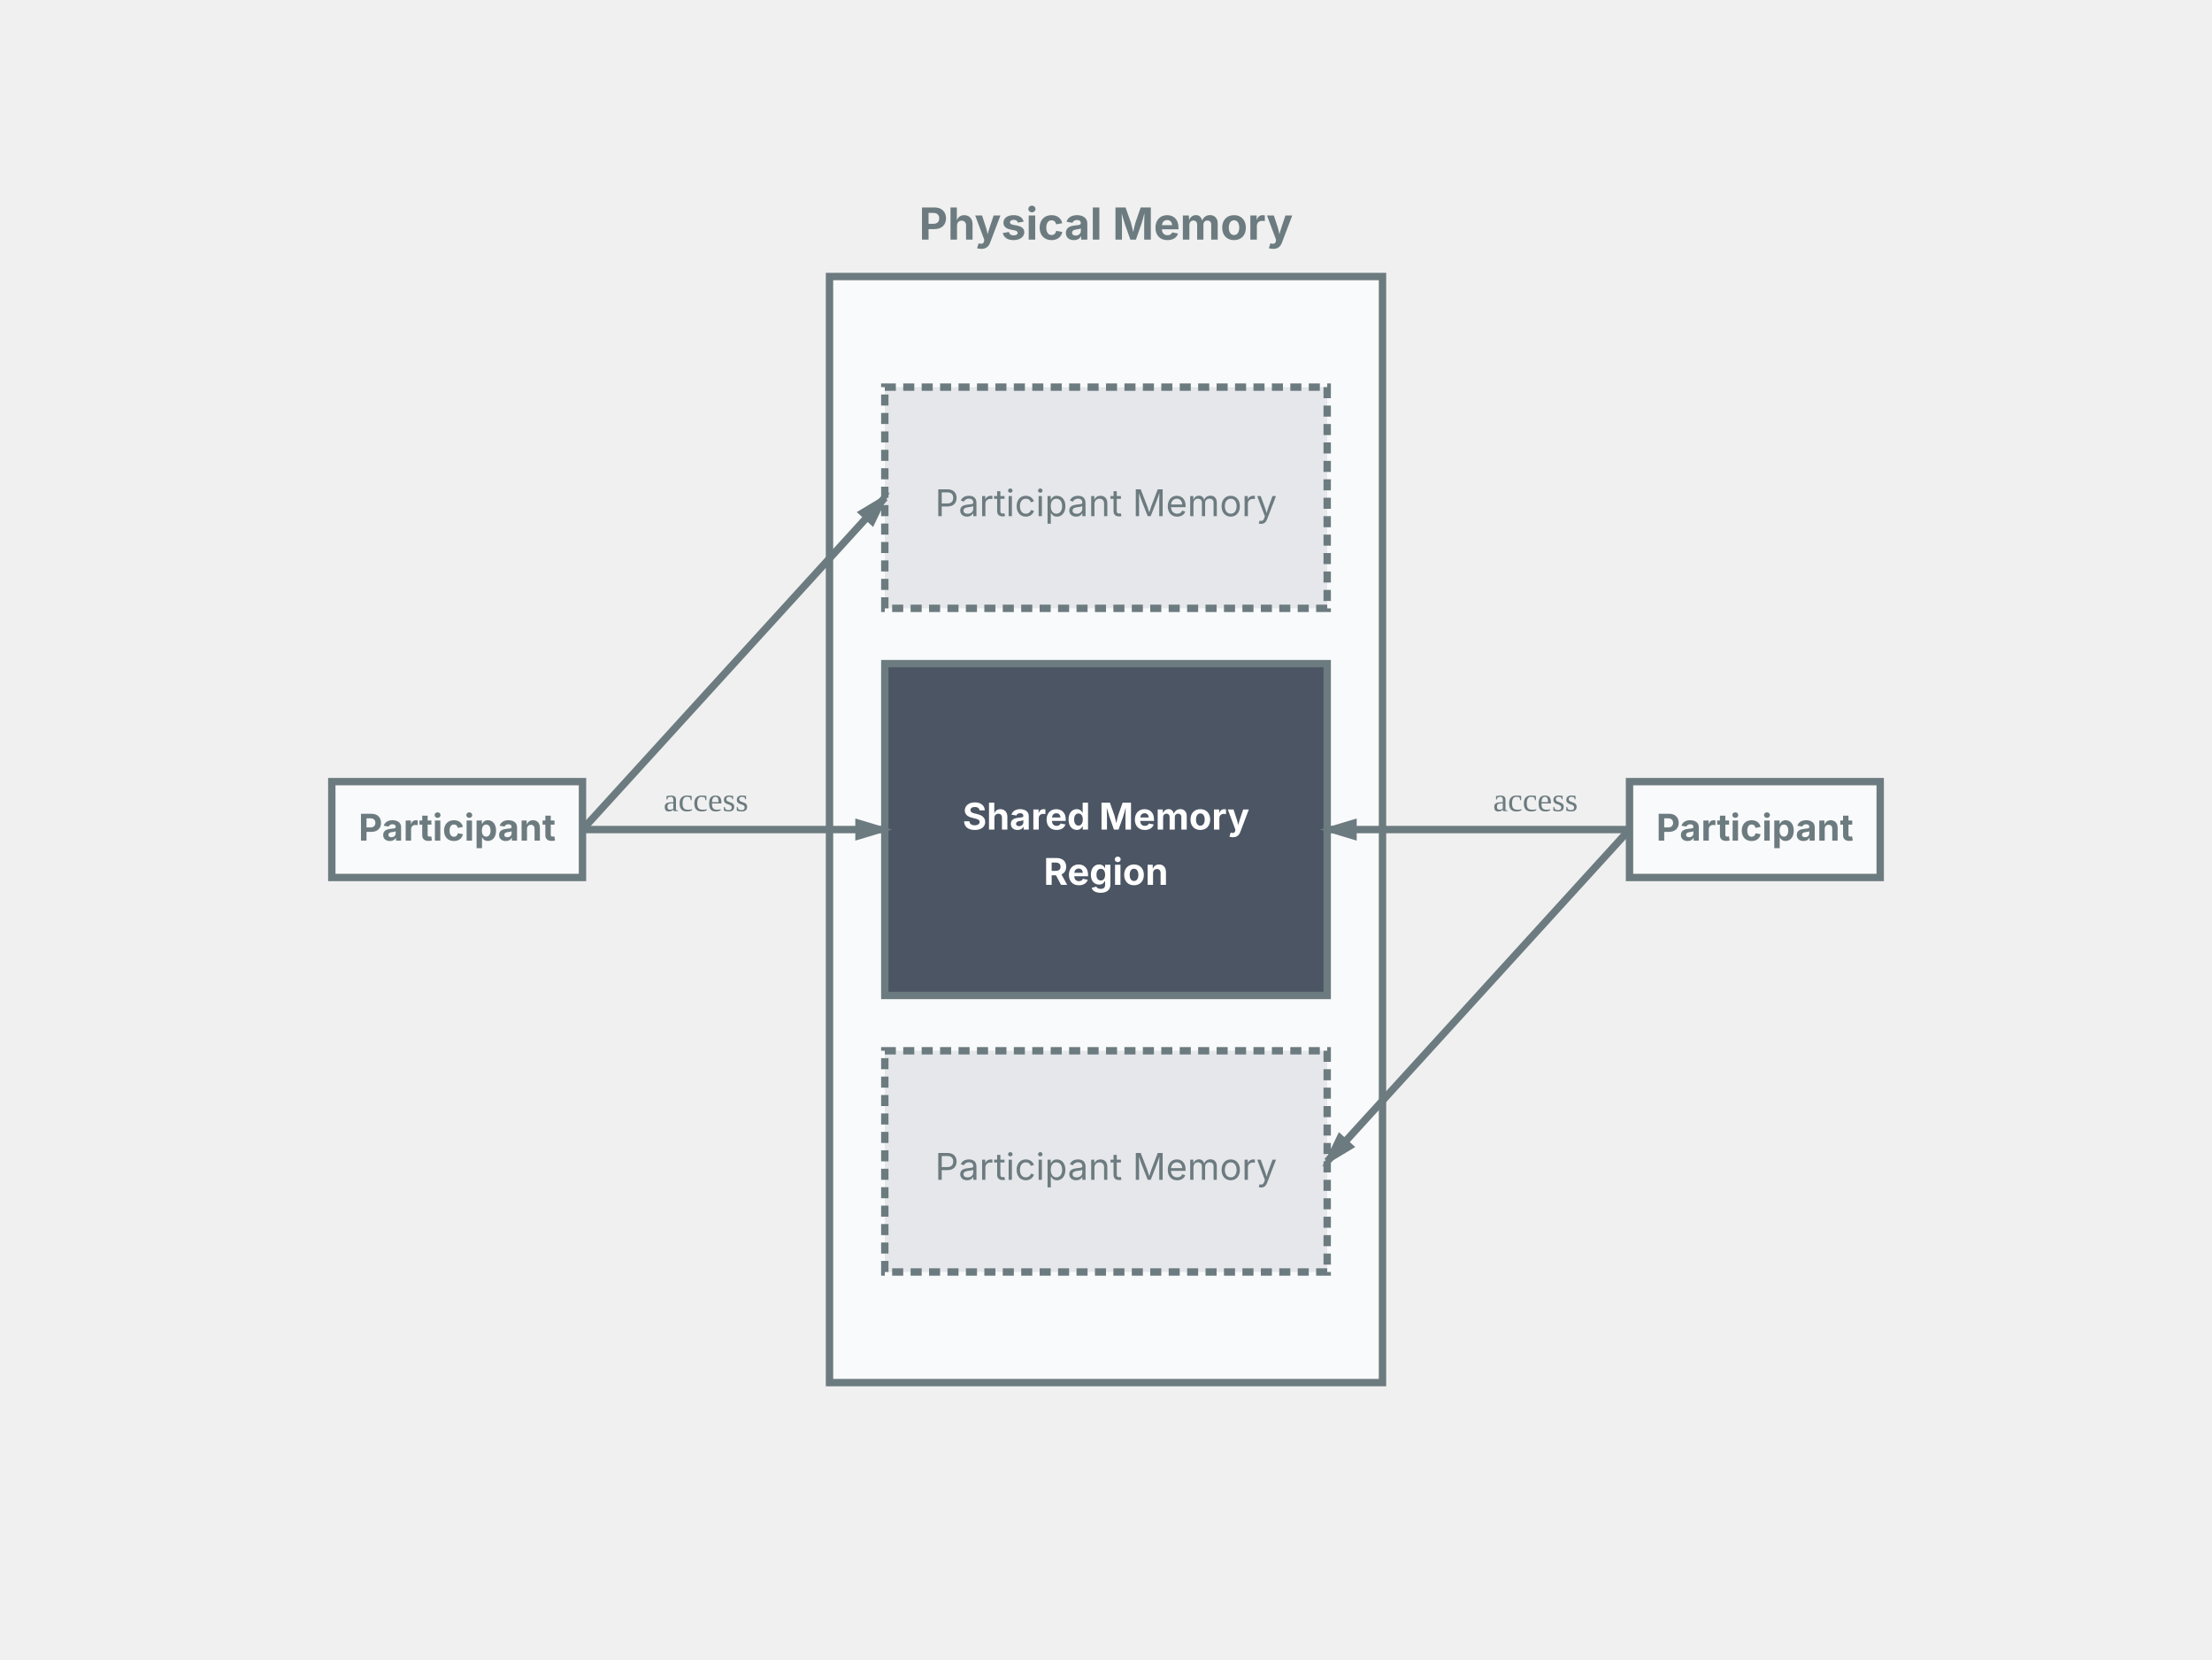
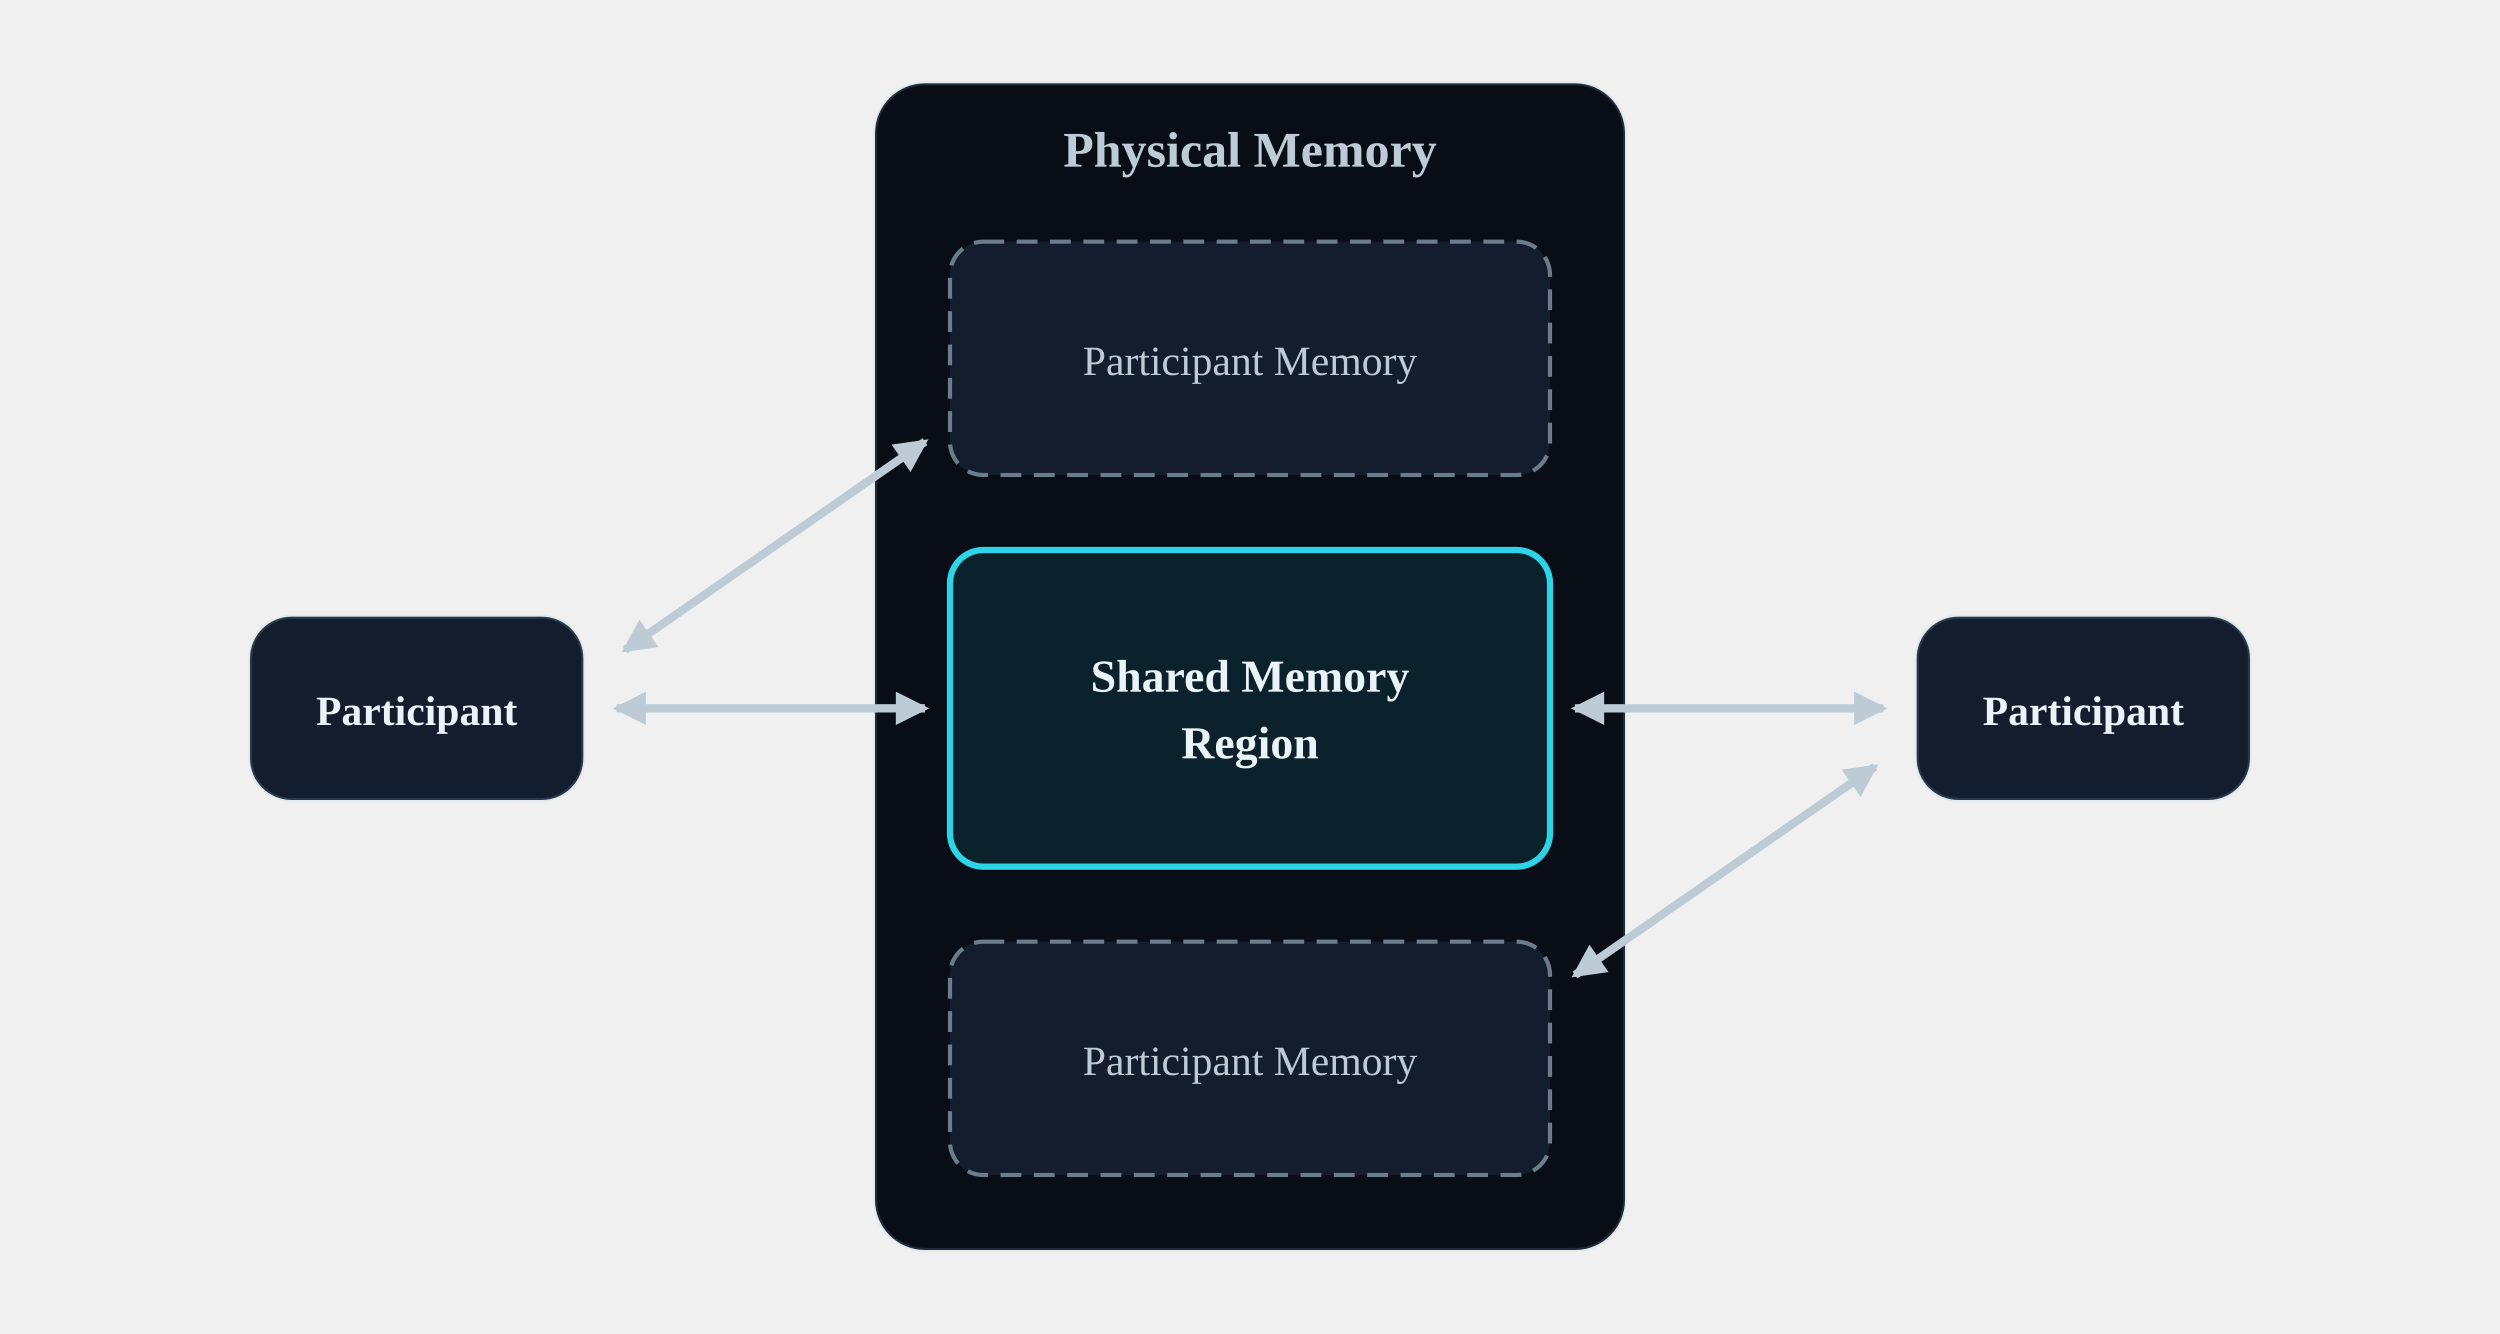
- <svg xmlns="http://www.w3.org/2000/svg" viewBox="0 0 600 450">
+ <svg xmlns="http://www.w3.org/2000/svg" viewBox="0 0 600 320" role="img" aria-label="Memory regions accessible to communicating participants">
+   <style>
+     .sm-phys     { fill: var(--ix-bg-2, #080d16); stroke: var(--ix-line, rgba(150,200,230,0.16)); stroke-width: 1; }
+     .sm-priv     { fill: var(--ix-surface, #141d2d); stroke: var(--ix-muted-2, #6b7d8c); stroke-width: 1; stroke-dasharray: 5 3; }
+     .sm-shared   { fill: rgba(45,212,232,0.10); stroke: var(--ix-ice, #2dd4e8); stroke-width: 1.5; }
+     .sm-box      { fill: var(--ix-surface, #141d2d); stroke: var(--ix-line, rgba(150,200,230,0.16)); stroke-width: 1; }
+     .sm-phys-t   { font-family: var(--font-stack, sans-serif); font-weight: 600; font-size: 12px; fill: var(--ix-muted, #bccbd6); }
+     .sm-priv-t   { font-family: var(--font-stack, sans-serif); font-size: 10px; fill: var(--ix-muted, #bccbd6); }
+     .sm-shared-t { font-family: var(--font-stack, sans-serif); font-weight: 600; font-size: 11px; fill: var(--ix-text, #eaf3f7); }
+     .sm-name     { font-family: var(--font-stack, sans-serif); font-weight: 600; font-size: 10px; fill: var(--ix-text, #eaf3f7); }
+     .sm-label    { font-family: var(--font-stack, sans-serif); font-size: 9px; fill: var(--ix-muted, #bccbd6); }
+     .sm-flow     { stroke: var(--ix-muted, #bccbd6); stroke-width: 2; fill: none; }
+   </style>
  <defs>
-     <style>
-       .custom-fonts {
-         font-family: Inter, -apple-system, BlinkMacSystemFont, 'Segoe UI', Roboto, sans-serif;
-       }
-     </style>
-     <marker id="arrowhead" markerWidth="5" markerHeight="3" refX="4" refY="1.5" orient="auto">
-       <polygon points="0 0, 5 1.5, 0 3" fill="#6c7b7f" />
+     <marker id="sm-arrow" markerWidth="10" markerHeight="10" refX="8" refY="5" orient="auto-start-reverse" markerUnits="userSpaceOnUse" overflow="visible">
+       <path d="M1,1 L9,5 L1,9 Z" fill="var(--ix-muted, #bccbd6)" />
    </marker>
  </defs>
-   <rect width="600" height="450" fill="transparent" />
-   <rect x="225" y="75" width="150" height="300" fill="#f9fafb" stroke="#6c7b7f" stroke-width="2" />
-   <text x="300" y="65" text-anchor="middle" class="custom-fonts" font-size="12" font-weight="bold" fill="#6c7b7f">Physical Memory</text>
-   <rect x="240" y="105" width="120" height="60" fill="#e5e7eb" stroke="#6c7b7f" stroke-width="2" stroke-dasharray="3,2" />
-   <text x="300" y="140" text-anchor="middle" class="custom-fonts" font-size="10" font-weight="normal" fill="#6c7b7f">Participant Memory</text>
-   <rect x="240" y="180" width="120" height="90" fill="#4b5563" stroke="#6c7b7f" stroke-width="2" />
-   <text x="300" y="225" text-anchor="middle" class="custom-fonts" font-size="10" font-weight="bold" fill="white">Shared Memory</text>
-   <text x="300" y="240" text-anchor="middle" class="custom-fonts" font-size="10" font-weight="bold" fill="white">Region</text>
-   <rect x="240" y="285" width="120" height="60" fill="#e5e7eb" stroke="#6c7b7f" stroke-width="2" stroke-dasharray="3,2" />
-   <text x="300" y="320" text-anchor="middle" class="custom-fonts" font-size="10" font-weight="normal" fill="#6c7b7f">Participant Memory</text>
-   <rect x="90" y="212" width="68" height="26" fill="#f9fafb" stroke="#6c7b7f" stroke-width="2" />
-   <text x="124" y="228" text-anchor="middle" class="custom-fonts" font-size="10" font-weight="bold" fill="#6c7b7f">Participant</text>
-   <rect x="442" y="212" width="68" height="26" fill="#f9fafb" stroke="#6c7b7f" stroke-width="2" />
-   <text x="476" y="228" text-anchor="middle" class="custom-fonts" font-size="10" font-weight="bold" fill="#6c7b7f">Participant</text>
-   <line x1="158" y1="225" x2="240" y2="135" stroke="#6c7b7f" stroke-width="2" marker-end="url(#arrowhead)" />
-   <line x1="158" y1="225" x2="240" y2="225" stroke="#6c7b7f" stroke-width="2" marker-end="url(#arrowhead)" />
-   <text x="180" y="220" font-size="9" fill="#6c7b7f">access</text>
-   <line x1="442" y1="225" x2="360" y2="315" stroke="#6c7b7f" stroke-width="2" marker-end="url(#arrowhead)" />
-   <line x1="442" y1="225" x2="360" y2="225" stroke="#6c7b7f" stroke-width="2" marker-end="url(#arrowhead)" />
-   <text x="405" y="220" font-size="9" fill="#6c7b7f">access</text>
+   <rect class="sm-phys" x="210" y="20" width="180" height="280" rx="12" />
+   <text class="sm-phys-t" x="300" y="40" text-anchor="middle">Physical Memory</text>
+   <rect class="sm-priv" x="228" y="58" width="144" height="56" rx="8" />
+   <text class="sm-priv-t" x="300" y="90" text-anchor="middle">Participant Memory</text>
+   <rect class="sm-shared" x="228" y="132" width="144" height="76" rx="8" />
+   <text class="sm-shared-t" x="300" y="166" text-anchor="middle">Shared Memory</text>
+   <text class="sm-shared-t" x="300" y="182" text-anchor="middle">Region</text>
+   <rect class="sm-priv" x="228" y="226" width="144" height="56" rx="8" />
+   <text class="sm-priv-t" x="300" y="258" text-anchor="middle">Participant Memory</text>
+   <rect class="sm-box" x="60" y="148" width="80" height="44" rx="10" />
+   <text class="sm-name" x="100" y="174" text-anchor="middle">Participant</text>
+   <rect class="sm-box" x="460" y="148" width="80" height="44" rx="10" />
+   <text class="sm-name" x="500" y="174" text-anchor="middle">Participant</text>
+   <line class="sm-flow" x1="148" y1="170" x2="222" y2="170" marker-start="url(#sm-arrow)" marker-end="url(#sm-arrow)" />
+   <line class="sm-flow" x1="150" y1="156" x2="222" y2="106" marker-start="url(#sm-arrow)" marker-end="url(#sm-arrow)" />
+   <line class="sm-flow" x1="452" y1="170" x2="378" y2="170" marker-start="url(#sm-arrow)" marker-end="url(#sm-arrow)" />
+   <line class="sm-flow" x1="450" y1="184" x2="378" y2="234" marker-start="url(#sm-arrow)" marker-end="url(#sm-arrow)" />
</svg>
